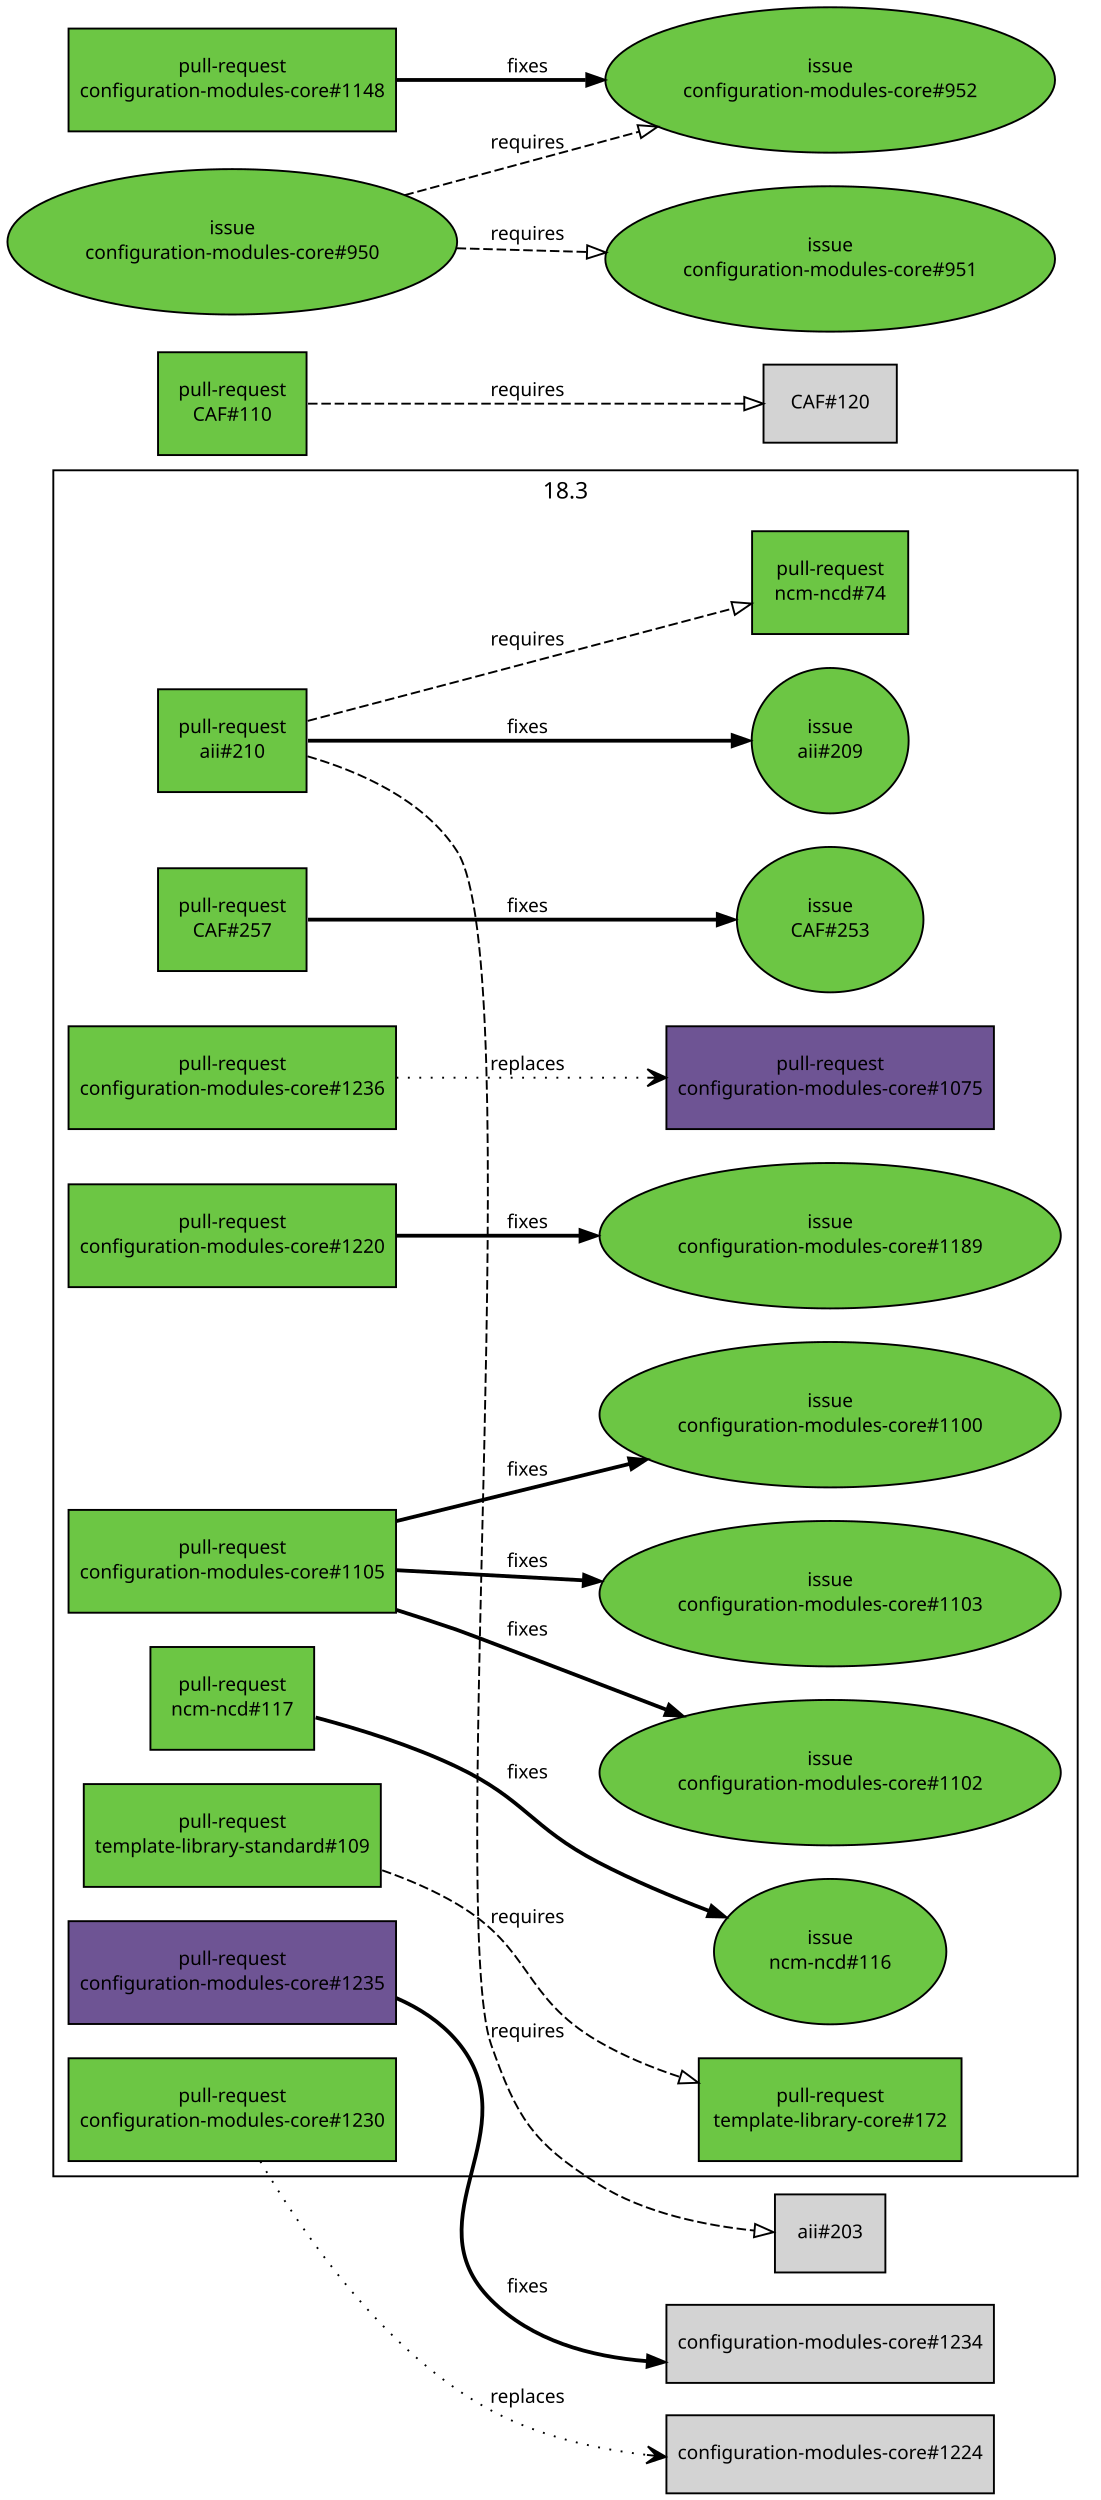
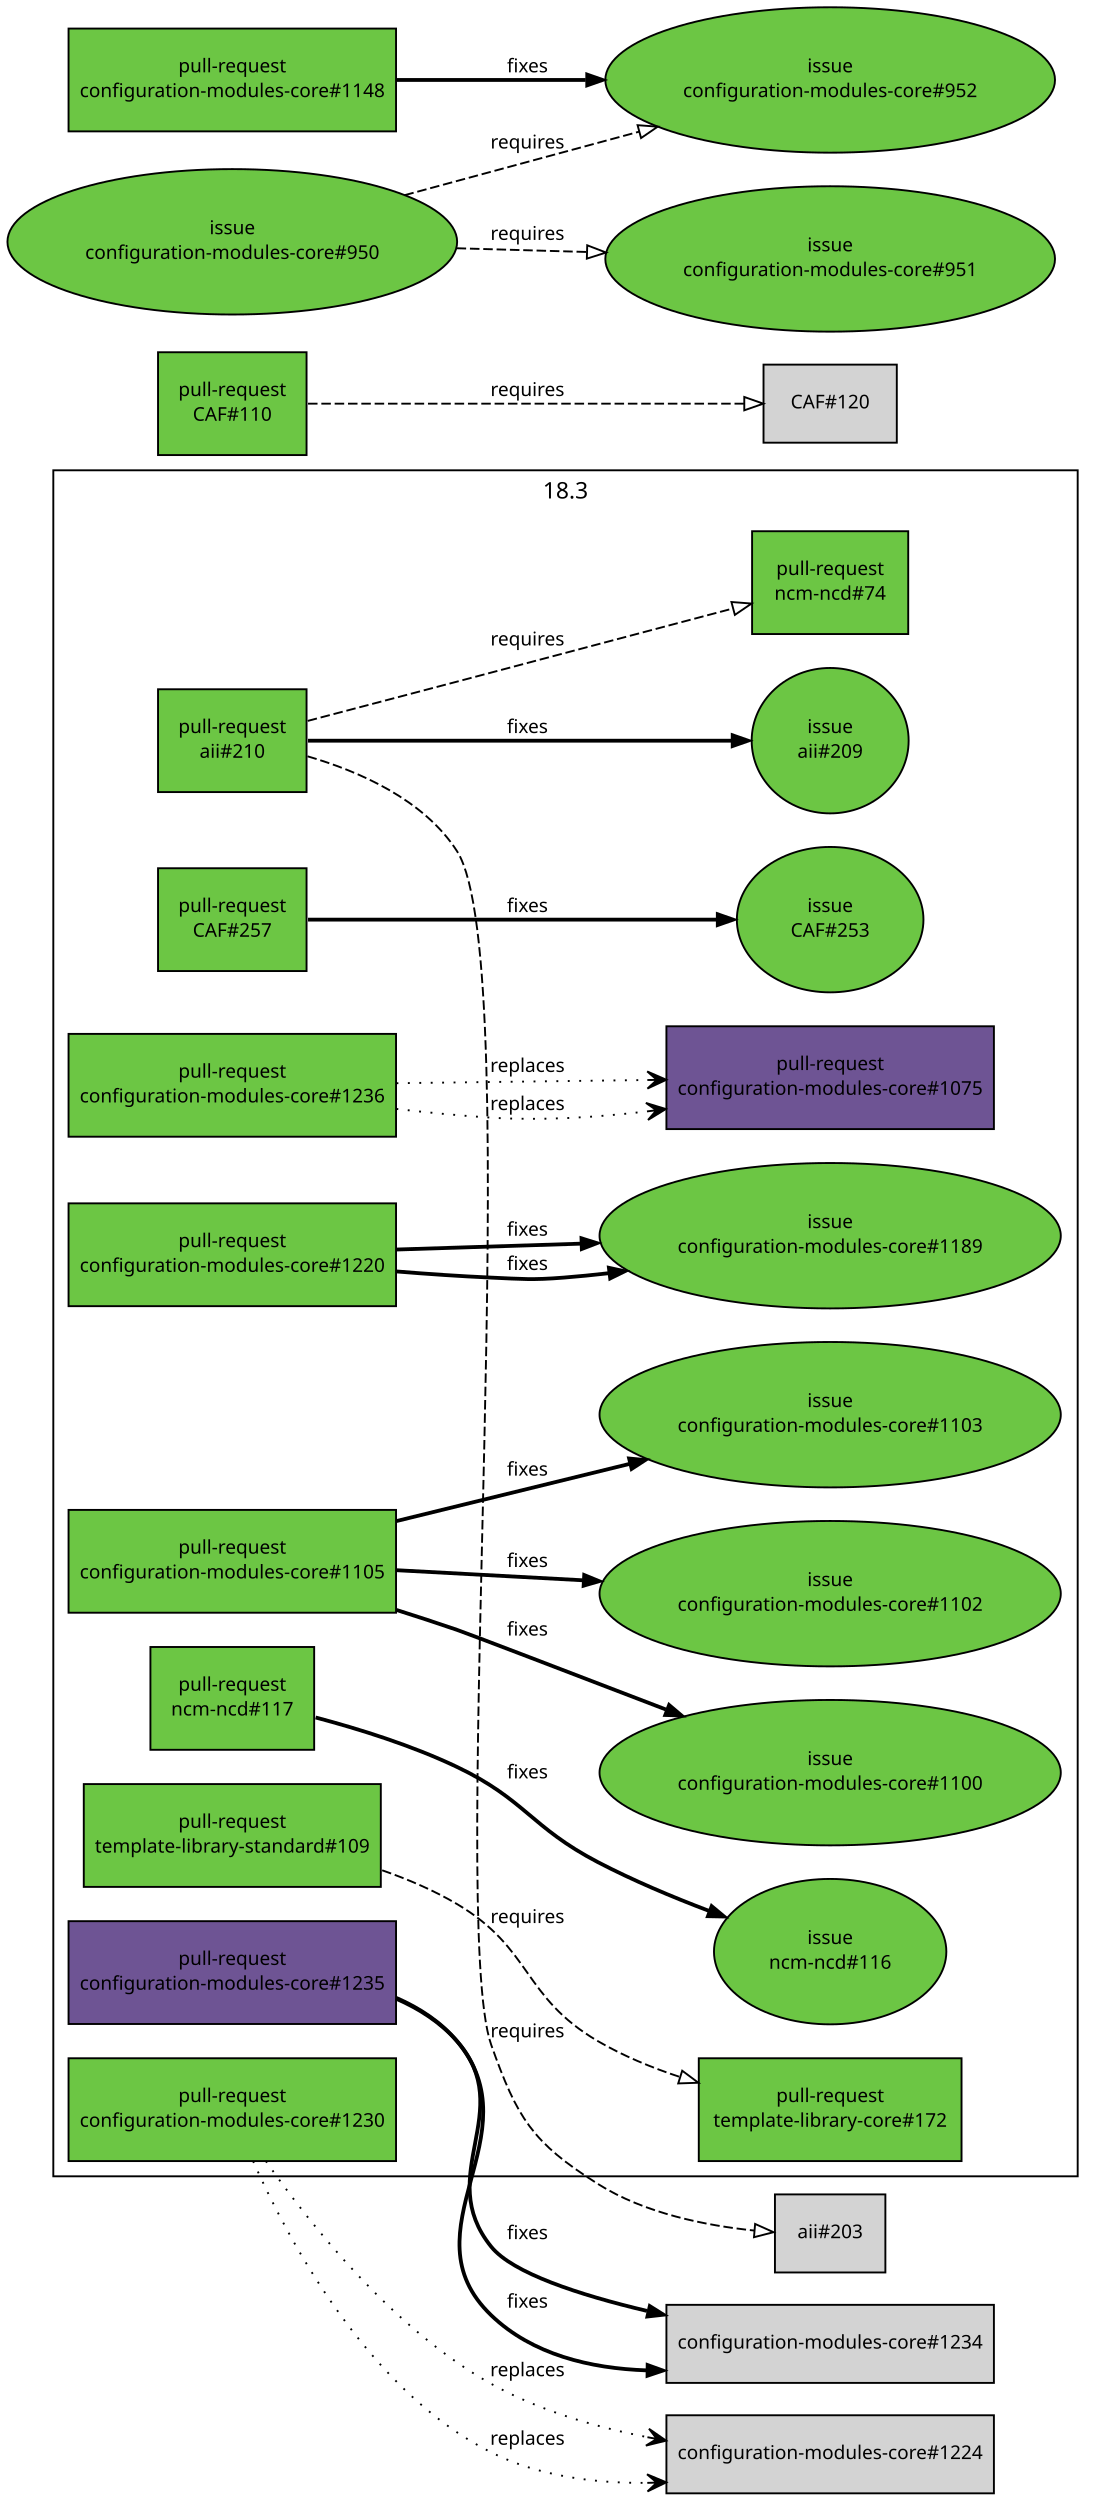
<svg xmlns="http://www.w3.org/2000/svg" xmlns:xlink="http://www.w3.org/1999/xlink" width="578pt" height="1313pt" viewBox="0.00 0.00 578.00 1313.00">
  <g id="graph1" class="graph" transform="scale(1 1) rotate(0) translate(4 1309)">
    <polygon fill="white" stroke="white" points="-4,5 -4,-1309 575,-1309 575,5 -4,5" />
    <g id="graph3" class="cluster">
      <polygon fill="none" stroke="black" points="24,-166 24,-1062 562,-1062 562,-166 24,-166" />
      <text text-anchor="middle" x="293" y="-1047.2" font-family="Sans" font-size="12.00">18.3</text>
    </g>
    <g id="node1" class="node">
      <a xlink:href="https://github.com/quattor/aii/pull/210" xlink:title="Shellfe: support active config for plugins" target="_parent">
        <polygon fill="#6cc644" stroke="black" points="157,-947 79,-947 79,-893 157,-893 157,-947" />
        <text text-anchor="middle" x="118" y="-924" font-family="Sans" font-size="10.00">pull-request</text>
        <text text-anchor="middle" x="118" y="-911" font-family="Sans" font-size="10.00">aii#210</text>
      </a>
    </g>
    <g id="node3" class="node">
      <a xlink:href="https://github.com/quattor/aii/issues/209" xlink:title="support ACTIVE_CONFIG" target="_parent">
        <ellipse fill="#6cc644" stroke="black" cx="432" cy="-920" rx="41.217" ry="38.184" />
        <text text-anchor="middle" x="432" y="-924" font-family="Sans" font-size="10.00">issue</text>
        <text text-anchor="middle" x="432" y="-911" font-family="Sans" font-size="10.00">aii#209</text>
      </a>
    </g>
    <g id="edge2" class="edge">
      <path fill="none" stroke="black" stroke-width="2" d="M157.768,-920C214.279,-920 317.868,-920 380.284,-920" />
      <polygon fill="black" stroke="black" points="380.31,-923.5 390.31,-920 380.31,-916.5 380.31,-923.5" />
      <text text-anchor="middle" x="273" y="-924" font-family="Sans" font-size="10.00">fixes</text>
    </g>
    <g id="node5" class="node">
      <a xlink:href="https://github.com/quattor/ncm-ncd/pull/74" xlink:title="Set the current active config as an attribute to the component" target="_parent">
        <polygon fill="#6cc644" stroke="black" points="473,-1030 391,-1030 391,-976 473,-976 473,-1030" />
        <text text-anchor="middle" x="432" y="-1007" font-family="Sans" font-size="10.00">pull-request</text>
        <text text-anchor="middle" x="432" y="-994" font-family="Sans" font-size="10.00">ncm-ncd#74</text>
      </a>
    </g>
    <g id="edge4" class="edge">
      <path fill="none" stroke="black" stroke-dasharray="5,2" d="M157.609,-930.38C180.517,-936.39 209.889,-944.106 236,-951 285.266,-964.007 341.475,-978.927 381.028,-989.441" />
      <polygon fill="none" stroke="black" points="380.148,-992.828 390.711,-992.015 381.946,-986.063 380.148,-992.828" />
      <text text-anchor="middle" x="273" y="-970" font-family="Sans" font-size="10.00">requires</text>
    </g>
    <g id="node7" class="node">
      <polygon fill="lightgrey" stroke="black" points="461,-156.5 403,-156.5 403,-115.5 461,-115.5 461,-156.5" />
      <text text-anchor="middle" x="432" y="-133.5" font-family="Sans" font-size="10.00">aii#203</text>
    </g>
    <g id="edge6" class="edge">
      <path fill="none" stroke="black" stroke-dasharray="5,2" d="M157.506,-911.793C184.567,-903.92 218.595,-889.074 236,-862 273.688,-803.373 230.657,-300.67 254,-235 267.696,-196.471 275.424,-183.832 310,-162 334.624,-146.452 367.041,-140.064 392.27,-137.503" />
      <polygon fill="none" stroke="black" points="392.585,-140.989 402.25,-136.649 391.988,-134.015 392.585,-140.989" />
      <text text-anchor="middle" x="273" y="-239" font-family="Sans" font-size="10.00">requires</text>
    </g>
    <g id="node8" class="node">
      <a xlink:href="https://github.com/quattor/CAF/pull/257" xlink:title="Process: run process as another user" target="_parent">
        <polygon fill="#6cc644" stroke="black" points="157,-853 79,-853 79,-799 157,-799 157,-853" />
        <text text-anchor="middle" x="118" y="-830" font-family="Sans" font-size="10.00">pull-request</text>
        <text text-anchor="middle" x="118" y="-817" font-family="Sans" font-size="10.00">CAF#257</text>
      </a>
    </g>
    <g id="node10" class="node">
      <a xlink:href="https://github.com/quattor/CAF/issues/253" xlink:title="CAF::Process: Include an option to execute the command as an specific user" target="_parent">
        <ellipse fill="#6cc644" stroke="black" cx="432" cy="-826" rx="48.998" ry="38.184" />
        <text text-anchor="middle" x="432" y="-830" font-family="Sans" font-size="10.00">issue</text>
        <text text-anchor="middle" x="432" y="-817" font-family="Sans" font-size="10.00">CAF#253</text>
      </a>
    </g>
    <g id="edge8" class="edge">
      <path fill="none" stroke="black" stroke-width="2" d="M157.768,-826C211.934,-826 309.353,-826 372.308,-826" />
      <polygon fill="black" stroke="black" points="372.488,-829.5 382.488,-826 372.488,-822.5 372.488,-829.5" />
      <text text-anchor="middle" x="273" y="-830" font-family="Sans" font-size="10.00">fixes</text>
    </g>
    <g id="node11" class="node">
      <a xlink:href="https://github.com/quattor/CAF/pull/110" xlink:title="Download: API proposal" target="_parent">
        <polygon fill="#6cc644" stroke="black" points="157,-1124 79,-1124 79,-1070 157,-1070 157,-1124" />
        <text text-anchor="middle" x="118" y="-1101" font-family="Sans" font-size="10.00">pull-request</text>
        <text text-anchor="middle" x="118" y="-1088" font-family="Sans" font-size="10.00">CAF#110</text>
      </a>
    </g>
    <g id="node13" class="node">
      <polygon fill="lightgrey" stroke="black" points="467,-1117.5 397,-1117.5 397,-1076.5 467,-1076.5 467,-1117.5" />
      <text text-anchor="middle" x="432" y="-1094.5" font-family="Sans" font-size="10.00">CAF#120</text>
    </g>
    <g id="edge10" class="edge">
      <path fill="none" stroke="black" stroke-dasharray="5,2" d="M157.768,-1097C216.269,-1097 325.221,-1097 386.719,-1097" />
      <polygon fill="none" stroke="black" points="386.897,-1100.5 396.897,-1097 386.897,-1093.5 386.897,-1100.5" />
      <text text-anchor="middle" x="273" y="-1101" font-family="Sans" font-size="10.00">requires</text>
    </g>
    <g id="node14" class="node">
      <a xlink:href="https://github.com/quattor/configuration-modules-core/pull/1236" xlink:title="ncm-spma: yum: Expose support for multiple reposdirs" target="_parent">
-         <polygon fill="#6cc644" stroke="black" points="204,-770 32,-770 32,-716 204,-716 204,-770" />
-         <text text-anchor="middle" x="118" y="-747" font-family="Sans" font-size="10.00">pull-request</text>
-         <text text-anchor="middle" x="118" y="-734" font-family="Sans" font-size="10.00">configuration-modules-core#1236</text>
+         <polygon fill="#6cc644" stroke="black" points="204,-766 32,-766 32,-712 204,-712 204,-766" />
+         <text text-anchor="middle" x="118" y="-743" font-family="Sans" font-size="10.00">pull-request</text>
+         <text text-anchor="middle" x="118" y="-730" font-family="Sans" font-size="10.00">configuration-modules-core#1236</text>
      </a>
    </g>
    <g id="node16" class="node">
      <a xlink:href="https://github.com/quattor/configuration-modules-core/pull/1075" xlink:title="ncm-spma (yum): Allow unmanaged repositories to be controlled seperately from packages" target="_parent">
        <polygon fill="#6e5494" stroke="black" points="518,-770 346,-770 346,-716 518,-716 518,-770" />
        <text text-anchor="middle" x="432" y="-747" font-family="Sans" font-size="10.00">pull-request</text>
        <text text-anchor="middle" x="432" y="-734" font-family="Sans" font-size="10.00">configuration-modules-core#1075</text>
      </a>
    </g>
    <g id="edge12" class="edge">
-       <path fill="none" stroke="black" stroke-dasharray="1,5" d="M204.217,-743C244.975,-743 293.781,-743 335.743,-743" />
-       <polygon fill="black" stroke="black" points="345.975,-743 335.975,-747.5 340.975,-743 335.975,-743 335.975,-743 335.975,-743 340.975,-743 335.975,-738.5 345.975,-743 345.975,-743" />
-       <text text-anchor="middle" x="273" y="-747" font-family="Sans" font-size="10.00">replaces</text>
+       <path fill="none" stroke="black" stroke-dasharray="1,5" d="M204.182,-726.588C220.685,-724.676 237.851,-723.005 254,-722 280.575,-720.346 309.271,-722.143 335.702,-725.27" />
+       <polygon fill="black" stroke="black" points="345.712,-726.529 335.228,-729.746 340.751,-725.905 335.79,-725.281 335.79,-725.281 335.79,-725.281 340.751,-725.905 336.351,-720.816 345.712,-726.529 345.712,-726.529" />
+       <text text-anchor="middle" x="273" y="-726" font-family="Sans" font-size="10.00">replaces</text>
+     </g>
+     <g id="edge20" class="edge">
+       <path fill="none" stroke="black" stroke-dasharray="1,5" d="M204.217,-740.098C244.975,-740.618 293.781,-741.239 335.743,-741.774" />
+       <polygon fill="black" stroke="black" points="345.975,-741.904 335.919,-746.276 340.976,-741.84 335.976,-741.777 335.976,-741.777 335.976,-741.777 340.976,-741.84 336.033,-737.277 345.975,-741.904 345.975,-741.904" />
+       <text text-anchor="middle" x="273" y="-746" font-family="Sans" font-size="10.00">replaces</text>
    </g>
    <g id="node17" class="node">
      <a xlink:href="https://github.com/quattor/configuration-modules-core/pull/1235" xlink:title="ncm-ofed: import CAF::Service and enable NoActionSupported" target="_parent">
        <polygon fill="#6e5494" stroke="black" points="204,-300 32,-300 32,-246 204,-246 204,-300" />
        <text text-anchor="middle" x="118" y="-277" font-family="Sans" font-size="10.00">pull-request</text>
        <text text-anchor="middle" x="118" y="-264" font-family="Sans" font-size="10.00">configuration-modules-core#1235</text>
      </a>
    </g>
    <g id="node19" class="node">
      <polygon fill="lightgrey" stroke="black" points="518,-98.5 346,-98.5 346,-57.5 518,-57.5 518,-98.5" />
      <text text-anchor="middle" x="432" y="-75.5" font-family="Sans" font-size="10.00">configuration-modules-core#1234</text>
    </g>
+     <g id="edge22" class="edge">
+       <path fill="none" stroke="black" stroke-width="2" d="M204.099,-259.257C216.177,-254.009 227.386,-246.823 236,-237 268.084,-200.413 223.371,-166.814 254,-129 265.189,-115.186 299.935,-103.789 335.794,-95.299" />
+       <polygon fill="black" stroke="black" points="336.952,-98.624 345.919,-92.982 335.39,-91.801 336.952,-98.624" />
+       <text text-anchor="middle" x="273" y="-133" font-family="Sans" font-size="10.00">fixes</text>
+     </g>
    <g id="edge14" class="edge">
-       <path fill="none" stroke="black" stroke-width="2" d="M204.092,-259.635C216.248,-254.346 227.483,-247.048 236,-237 275.425,-190.49 210.82,-144.047 254,-101 275.313,-79.753 305.88,-71.264 335.685,-68.931" />
-       <polygon fill="black" stroke="black" points="335.961,-72.421 345.749,-68.366 335.568,-65.432 335.961,-72.421" />
-       <text text-anchor="middle" x="273" y="-105" font-family="Sans" font-size="10.00">fixes</text>
+       <path fill="none" stroke="black" stroke-width="2" d="M204.155,-259.688C216.303,-254.393 227.519,-247.079 236,-237 277.527,-187.649 207.484,-137.679 254,-93 275.501,-72.348 305.955,-65.091 335.605,-64.081" />
+       <polygon fill="black" stroke="black" points="335.656,-67.581 345.616,-63.968 335.577,-60.582 335.656,-67.581" />
+       <text text-anchor="middle" x="273" y="-97" font-family="Sans" font-size="10.00">fixes</text>
    </g>
    <g id="node20" class="node">
      <a xlink:href="https://github.com/quattor/configuration-modules-core/pull/1230" xlink:title="ncm-ceph: support for luminous, bluestore, ceph-volume and per host osd deployment" target="_parent">
        <polygon fill="#6cc644" stroke="black" points="204,-228 32,-228 32,-174 204,-174 204,-228" />
        <text text-anchor="middle" x="118" y="-205" font-family="Sans" font-size="10.00">pull-request</text>
        <text text-anchor="middle" x="118" y="-192" font-family="Sans" font-size="10.00">configuration-modules-core#1230</text>
      </a>
    </g>
    <g id="node22" class="node">
      <polygon fill="lightgrey" stroke="black" points="518,-40.5 346,-40.5 346,0.5 518,0.5 518,-40.5" />
      <text text-anchor="middle" x="432" y="-17.5" font-family="Sans" font-size="10.00">configuration-modules-core#1224</text>
    </g>
+     <g id="edge24" class="edge">
+       <path fill="none" stroke="black" stroke-dasharray="1,5" d="M135.64,-173.98C158.722,-140.934 202.365,-85.846 254,-57 278.787,-43.153 308.132,-34.469 335.771,-29.029" />
+       <polygon fill="black" stroke="black" points="345.865,-27.168 336.847,-33.407 340.948,-28.075 336.031,-28.981 336.031,-28.981 336.031,-28.981 340.948,-28.075 335.215,-24.556 345.865,-27.168 345.865,-27.168" />
+       <text text-anchor="middle" x="273" y="-61" font-family="Sans" font-size="10.00">replaces</text>
+     </g>
    <g id="edge16" class="edge">
-       <path fill="none" stroke="black" stroke-dasharray="1,5" d="M132.749,-173.83C154.181,-137.288 197.607,-73.391 254,-43 278.674,-29.703 307.985,-22.91 335.629,-19.694" />
-       <polygon fill="black" stroke="black" points="345.726,-18.665 336.234,-24.155 340.752,-19.172 335.778,-19.678 335.778,-19.678 335.778,-19.678 340.752,-19.172 335.321,-15.202 345.726,-18.665 345.726,-18.665" />
-       <text text-anchor="middle" x="273" y="-47" font-family="Sans" font-size="10.00">replaces</text>
+       <path fill="none" stroke="black" stroke-dasharray="1,5" d="M128.934,-173.958C147.503,-132.155 189.575,-53.296 254,-21 278.851,-8.542 308.215,-4.716 335.852,-4.993" />
+       <polygon fill="black" stroke="black" points="345.944,-5.273 335.823,-9.494 340.946,-5.134 335.948,-4.996 335.948,-4.996 335.948,-4.996 340.946,-5.134 336.073,-0.498 345.944,-5.273 345.944,-5.273" />
+       <text text-anchor="middle" x="273" y="-25" font-family="Sans" font-size="10.00">replaces</text>
    </g>
    <g id="node23" class="node">
      <a xlink:href="https://github.com/quattor/configuration-modules-core/pull/1220" xlink:title="ncm-cups: Stop daemon if server not enabled" target="_parent">
-         <polygon fill="#6cc644" stroke="black" points="204,-687 32,-687 32,-633 204,-633 204,-687" />
-         <text text-anchor="middle" x="118" y="-664" font-family="Sans" font-size="10.00">pull-request</text>
-         <text text-anchor="middle" x="118" y="-651" font-family="Sans" font-size="10.00">configuration-modules-core#1220</text>
+         <polygon fill="#6cc644" stroke="black" points="204,-677 32,-677 32,-623 204,-623 204,-677" />
+         <text text-anchor="middle" x="118" y="-654" font-family="Sans" font-size="10.00">pull-request</text>
+         <text text-anchor="middle" x="118" y="-641" font-family="Sans" font-size="10.00">configuration-modules-core#1220</text>
      </a>
    </g>
    <g id="node25" class="node">
      <a xlink:href="https://github.com/quattor/configuration-modules-core/issues/1189" xlink:title="ncm-cups: Nodetype of client should stop running cups daemon" target="_parent">
        <ellipse fill="#6cc644" stroke="black" cx="432" cy="-660" rx="121.122" ry="38.184" />
        <text text-anchor="middle" x="432" y="-664" font-family="Sans" font-size="10.00">issue</text>
        <text text-anchor="middle" x="432" y="-651" font-family="Sans" font-size="10.00">configuration-modules-core#1189</text>
      </a>
    </g>
+     <g id="edge26" class="edge">
+       <path fill="none" stroke="black" stroke-width="2" d="M204.258,-641.237C220.754,-639.888 237.898,-638.709 254,-638 270.873,-637.257 275.162,-636.685 292,-638 299.675,-638.599 307.565,-639.381 315.503,-640.291" />
+       <polygon fill="black" stroke="black" points="315.224,-643.783 325.572,-641.509 316.064,-636.833 315.224,-643.783" />
+       <text text-anchor="middle" x="273" y="-642" font-family="Sans" font-size="10.00">fixes</text>
+     </g>
    <g id="edge18" class="edge">
-       <path fill="none" stroke="black" stroke-width="2" d="M204.217,-660C233.916,-660 267.888,-660 300.372,-660" />
-       <polygon fill="black" stroke="black" points="300.399,-663.5 310.399,-660 300.399,-656.5 300.399,-663.5" />
-       <text text-anchor="middle" x="273" y="-664" font-family="Sans" font-size="10.00">fixes</text>
-     </g>
-     <g id="node26" class="node">
+       <path fill="none" stroke="black" stroke-width="2" d="M204.217,-652.746C234.08,-653.697 268.265,-654.785 300.912,-655.825" />
+       <polygon fill="black" stroke="black" points="300.881,-659.326 310.988,-656.146 301.104,-652.329 300.881,-659.326" />
+       <text text-anchor="middle" x="273" y="-660" font-family="Sans" font-size="10.00">fixes</text>
+     </g>
+     <g id="node30" class="node">
      <a xlink:href="https://github.com/quattor/configuration-modules-core/pull/1105" xlink:title="ncm-authconfig: fix krb5_realm, user_object_class and newline between ldap_krb5_canonicalize and ldap_krb5_realm" target="_parent">
        <polygon fill="#6cc644" stroke="black" points="204,-516 32,-516 32,-462 204,-462 204,-516" />
        <text text-anchor="middle" x="118" y="-493" font-family="Sans" font-size="10.00">pull-request</text>
        <text text-anchor="middle" x="118" y="-480" font-family="Sans" font-size="10.00">configuration-modules-core#1105</text>
      </a>
    </g>
-     <g id="node28" class="node">
+     <g id="node32" class="node">
      <a xlink:href="https://github.com/quattor/configuration-modules-core/issues/1100" xlink:title="ncm-authconfig : no newline after krb5_canonicalize option" target="_parent">
+         <ellipse fill="#6cc644" stroke="black" cx="432" cy="-378" rx="121.122" ry="38.184" />
+         <text text-anchor="middle" x="432" y="-382" font-family="Sans" font-size="10.00">issue</text>
+         <text text-anchor="middle" x="432" y="-369" font-family="Sans" font-size="10.00">configuration-modules-core#1100</text>
+       </a>
+     </g>
+     <g id="edge28" class="edge">
+       <path fill="none" stroke="black" stroke-width="2" d="M204.26,-463.441C214.984,-460.041 225.77,-456.513 236,-453 241.807,-451.006 295.852,-430.313 345.719,-411.169" />
+       <polygon fill="black" stroke="black" points="347.214,-414.344 355.295,-407.492 344.705,-407.809 347.214,-414.344" />
+       <text text-anchor="middle" x="273" y="-450" font-family="Sans" font-size="10.00">fixes</text>
+     </g>
+     <g id="node34" class="node">
+       <a xlink:href="https://github.com/quattor/configuration-modules-core/issues/1102" xlink:title="ncm-authconfig: There is no " target="_parent">
+         <ellipse fill="#6cc644" stroke="black" cx="432" cy="-472" rx="121.122" ry="38.184" />
+         <text text-anchor="middle" x="432" y="-476" font-family="Sans" font-size="10.00">issue</text>
+         <text text-anchor="middle" x="432" y="-463" font-family="Sans" font-size="10.00">configuration-modules-core#1102</text>
+       </a>
+     </g>
+     <g id="edge30" class="edge">
+       <path fill="none" stroke="black" stroke-width="2" d="M204.217,-484.332C234.409,-482.698 269.018,-480.824 301.99,-479.039" />
+       <polygon fill="black" stroke="black" points="302.368,-482.524 312.164,-478.488 301.989,-475.534 302.368,-482.524" />
+       <text text-anchor="middle" x="273" y="-486" font-family="Sans" font-size="10.00">fixes</text>
+     </g>
+     <g id="node36" class="node">
+       <a xlink:href="https://github.com/quattor/configuration-modules-core/issues/1103" xlink:title="ncm-authconfig: krb5_realm = ARRAY(0x39a5830)" target="_parent">
        <ellipse fill="#6cc644" stroke="black" cx="432" cy="-566" rx="121.122" ry="38.184" />
        <text text-anchor="middle" x="432" y="-570" font-family="Sans" font-size="10.00">issue</text>
-         <text text-anchor="middle" x="432" y="-557" font-family="Sans" font-size="10.00">configuration-modules-core#1100</text>
-       </a>
-     </g>
-     <g id="edge20" class="edge">
+         <text text-anchor="middle" x="432" y="-557" font-family="Sans" font-size="10.00">configuration-modules-core#1103</text>
+       </a>
+     </g>
+     <g id="edge32" class="edge">
      <path fill="none" stroke="black" stroke-width="2" d="M204.217,-510.142C242.039,-519.417 286.793,-530.392 326.577,-540.148" />
      <polygon fill="black" stroke="black" points="325.763,-543.552 336.309,-542.534 327.431,-536.753 325.763,-543.552" />
      <text text-anchor="middle" x="273" y="-534" font-family="Sans" font-size="10.00">fixes</text>
    </g>
-     <g id="node30" class="node">
-       <a xlink:href="https://github.com/quattor/configuration-modules-core/issues/1102" xlink:title="ncm-authconfig: There is no " target="_parent">
-         <ellipse fill="#6cc644" stroke="black" cx="432" cy="-378" rx="121.122" ry="38.184" />
-         <text text-anchor="middle" x="432" y="-382" font-family="Sans" font-size="10.00">issue</text>
-         <text text-anchor="middle" x="432" y="-369" font-family="Sans" font-size="10.00">configuration-modules-core#1102</text>
-       </a>
-     </g>
-     <g id="edge22" class="edge">
-       <path fill="none" stroke="black" stroke-width="2" d="M204.26,-463.441C214.984,-460.041 225.77,-456.513 236,-453 241.807,-451.006 295.852,-430.313 345.719,-411.169" />
-       <polygon fill="black" stroke="black" points="347.214,-414.344 355.295,-407.492 344.705,-407.809 347.214,-414.344" />
-       <text text-anchor="middle" x="273" y="-450" font-family="Sans" font-size="10.00">fixes</text>
-     </g>
-     <g id="node32" class="node">
-       <a xlink:href="https://github.com/quattor/configuration-modules-core/issues/1103" xlink:title="ncm-authconfig: krb5_realm = ARRAY(0x39a5830)" target="_parent">
-         <ellipse fill="#6cc644" stroke="black" cx="432" cy="-472" rx="121.122" ry="38.184" />
-         <text text-anchor="middle" x="432" y="-476" font-family="Sans" font-size="10.00">issue</text>
-         <text text-anchor="middle" x="432" y="-463" font-family="Sans" font-size="10.00">configuration-modules-core#1103</text>
-       </a>
-     </g>
-     <g id="edge24" class="edge">
-       <path fill="none" stroke="black" stroke-width="2" d="M204.217,-484.332C234.409,-482.698 269.018,-480.824 301.99,-479.039" />
-       <polygon fill="black" stroke="black" points="302.368,-482.524 312.164,-478.488 301.989,-475.534 302.368,-482.524" />
-       <text text-anchor="middle" x="273" y="-486" font-family="Sans" font-size="10.00">fixes</text>
-     </g>
-     <g id="node33" class="node">
+     <g id="node37" class="node">
      <a xlink:href="https://github.com/quattor/configuration-modules-core/pull/1148" xlink:title="ncm-spma: Remove support from groups from spma yumng backend" target="_parent">
        <polygon fill="#6cc644" stroke="black" points="204,-1294 32,-1294 32,-1240 204,-1240 204,-1294" />
        <text text-anchor="middle" x="118" y="-1271" font-family="Sans" font-size="10.00">pull-request</text>
        <text text-anchor="middle" x="118" y="-1258" font-family="Sans" font-size="10.00">configuration-modules-core#1148</text>
      </a>
    </g>
-     <g id="node35" class="node">
+     <g id="node39" class="node">
      <a xlink:href="https://github.com/quattor/configuration-modules-core/issues/952" xlink:title="ncm-spma (yumng): Remove support for package groups" target="_parent">
        <ellipse fill="#6cc644" stroke="black" cx="432" cy="-1267" rx="118.087" ry="38.184" />
        <text text-anchor="middle" x="432" y="-1271" font-family="Sans" font-size="10.00">issue</text>
        <text text-anchor="middle" x="432" y="-1258" font-family="Sans" font-size="10.00">configuration-modules-core#952</text>
      </a>
    </g>
-     <g id="edge26" class="edge">
+     <g id="edge34" class="edge">
      <path fill="none" stroke="black" stroke-width="2" d="M204.217,-1267C234.903,-1267 270.151,-1267 303.606,-1267" />
      <polygon fill="black" stroke="black" points="303.924,-1270.5 313.924,-1267 303.924,-1263.5 303.924,-1270.5" />
      <text text-anchor="middle" x="273" y="-1271" font-family="Sans" font-size="10.00">fixes</text>
    </g>
-     <g id="node36" class="node">
+     <g id="node40" class="node">
      <a xlink:href="https://github.com/quattor/configuration-modules-core/issues/950" xlink:title="ncm-spma: Remove support for package groups from yum backends" target="_parent">
        <ellipse fill="#6cc644" stroke="black" cx="118" cy="-1182" rx="118.087" ry="38.184" />
        <text text-anchor="middle" x="118" y="-1186" font-family="Sans" font-size="10.00">issue</text>
        <text text-anchor="middle" x="118" y="-1173" font-family="Sans" font-size="10.00">configuration-modules-core#950</text>
      </a>
    </g>
-     <g id="edge30" class="edge">
+     <g id="edge38" class="edge">
      <path fill="none" stroke="black" stroke-dasharray="5,2" d="M208.401,-1206.47C246.98,-1216.92 292.147,-1229.14 331.747,-1239.86" />
      <polygon fill="none" stroke="black" points="330.855,-1243.25 341.422,-1242.48 332.684,-1236.49 330.855,-1243.25" />
      <text text-anchor="middle" x="273" y="-1231" font-family="Sans" font-size="10.00">requires</text>
    </g>
-     <g id="node38" class="node">
+     <g id="node42" class="node">
      <a xlink:href="https://github.com/quattor/configuration-modules-core/issues/951" xlink:title="ncm-spma (yum): Remove support for package groups" target="_parent">
        <ellipse fill="#6cc644" stroke="black" cx="432" cy="-1173" rx="118.087" ry="38.184" />
        <text text-anchor="middle" x="432" y="-1177" font-family="Sans" font-size="10.00">issue</text>
        <text text-anchor="middle" x="432" y="-1164" font-family="Sans" font-size="10.00">configuration-modules-core#951</text>
      </a>
    </g>
-     <g id="edge28" class="edge">
+     <g id="edge36" class="edge">
      <path fill="none" stroke="black" stroke-dasharray="5,2" d="M235.815,-1178.62C258.074,-1177.99 281.456,-1177.31 304.01,-1176.67" />
      <polygon fill="none" stroke="black" points="304.412,-1180.16 314.308,-1176.37 304.212,-1173.16 304.412,-1180.16" />
      <text text-anchor="middle" x="273" y="-1183" font-family="Sans" font-size="10.00">requires</text>
    </g>
-     <g id="node40" class="node">
+     <g id="node44" class="node">
      <a xlink:href="https://github.com/quattor/ncm-ncd/pull/117" xlink:title="Allow component modules to be loaded from any path" target="_parent">
        <polygon fill="#6cc644" stroke="black" points="161,-444 75,-444 75,-390 161,-390 161,-444" />
        <text text-anchor="middle" x="118" y="-421" font-family="Sans" font-size="10.00">pull-request</text>
        <text text-anchor="middle" x="118" y="-408" font-family="Sans" font-size="10.00">ncm-ncd#117</text>
      </a>
    </g>
-     <g id="node42" class="node">
+     <g id="node46" class="node">
      <a xlink:href="https://github.com/quattor/ncm-ncd/issues/116" xlink:title="hasFile() prevents component modules from being relocated" target="_parent">
        <ellipse fill="#6cc644" stroke="black" cx="432" cy="-284" rx="61.018" ry="38.184" />
        <text text-anchor="middle" x="432" y="-288" font-family="Sans" font-size="10.00">issue</text>
        <text text-anchor="middle" x="432" y="-275" font-family="Sans" font-size="10.00">ncm-ncd#116</text>
      </a>
    </g>
-     <g id="edge32" class="edge">
+     <g id="edge40" class="edge">
      <path fill="none" stroke="black" stroke-width="2" d="M161.761,-406.984C184.512,-400.955 212.416,-392.252 236,-381 271.824,-363.908 274.811,-349.363 310,-331 328.333,-321.433 349.07,-312.723 368.176,-305.471" />
      <polygon fill="black" stroke="black" points="369.552,-308.693 377.702,-301.923 367.109,-302.134 369.552,-308.693" />
      <text text-anchor="middle" x="273" y="-375" font-family="Sans" font-size="10.00">fixes</text>
    </g>
-     <g id="node43" class="node">
+     <g id="node47" class="node">
      <a xlink:href="https://github.com/quattor/template-library-standard/pull/109" xlink:title="Add sample of nVidia workstation and compute GPUs" target="_parent">
        <polygon fill="#6cc644" stroke="black" points="196,-372 40,-372 40,-318 196,-318 196,-372" />
        <text text-anchor="middle" x="118" y="-349" font-family="Sans" font-size="10.00">pull-request</text>
        <text text-anchor="middle" x="118" y="-336" font-family="Sans" font-size="10.00">template-library-standard#109</text>
      </a>
    </g>
-     <g id="node45" class="node">
+     <g id="node49" class="node">
      <a xlink:href="https://github.com/quattor/template-library-core/pull/172" xlink:title="Allow RAM to be modelled on GPU cards" target="_parent">
        <polygon fill="#6cc644" stroke="black" points="501,-228 363,-228 363,-174 501,-174 501,-228" />
        <text text-anchor="middle" x="432" y="-205" font-family="Sans" font-size="10.00">pull-request</text>
        <text text-anchor="middle" x="432" y="-192" font-family="Sans" font-size="10.00">template-library-core#172</text>
      </a>
    </g>
-     <g id="edge34" class="edge">
+     <g id="edge42" class="edge">
      <path fill="none" stroke="black" stroke-dasharray="5,2" d="M196.717,-326.724C210.302,-321.982 223.924,-316.139 236,-309 275.501,-285.648 270.392,-260.171 310,-237 323.213,-229.271 338.215,-223.088 353.068,-218.18" />
      <polygon fill="none" stroke="black" points="354.291,-221.465 362.787,-215.136 352.198,-214.785 354.291,-221.465" />
      <text text-anchor="middle" x="273" y="-299" font-family="Sans" font-size="10.00">requires</text>
    </g>
  </g>
</svg>
